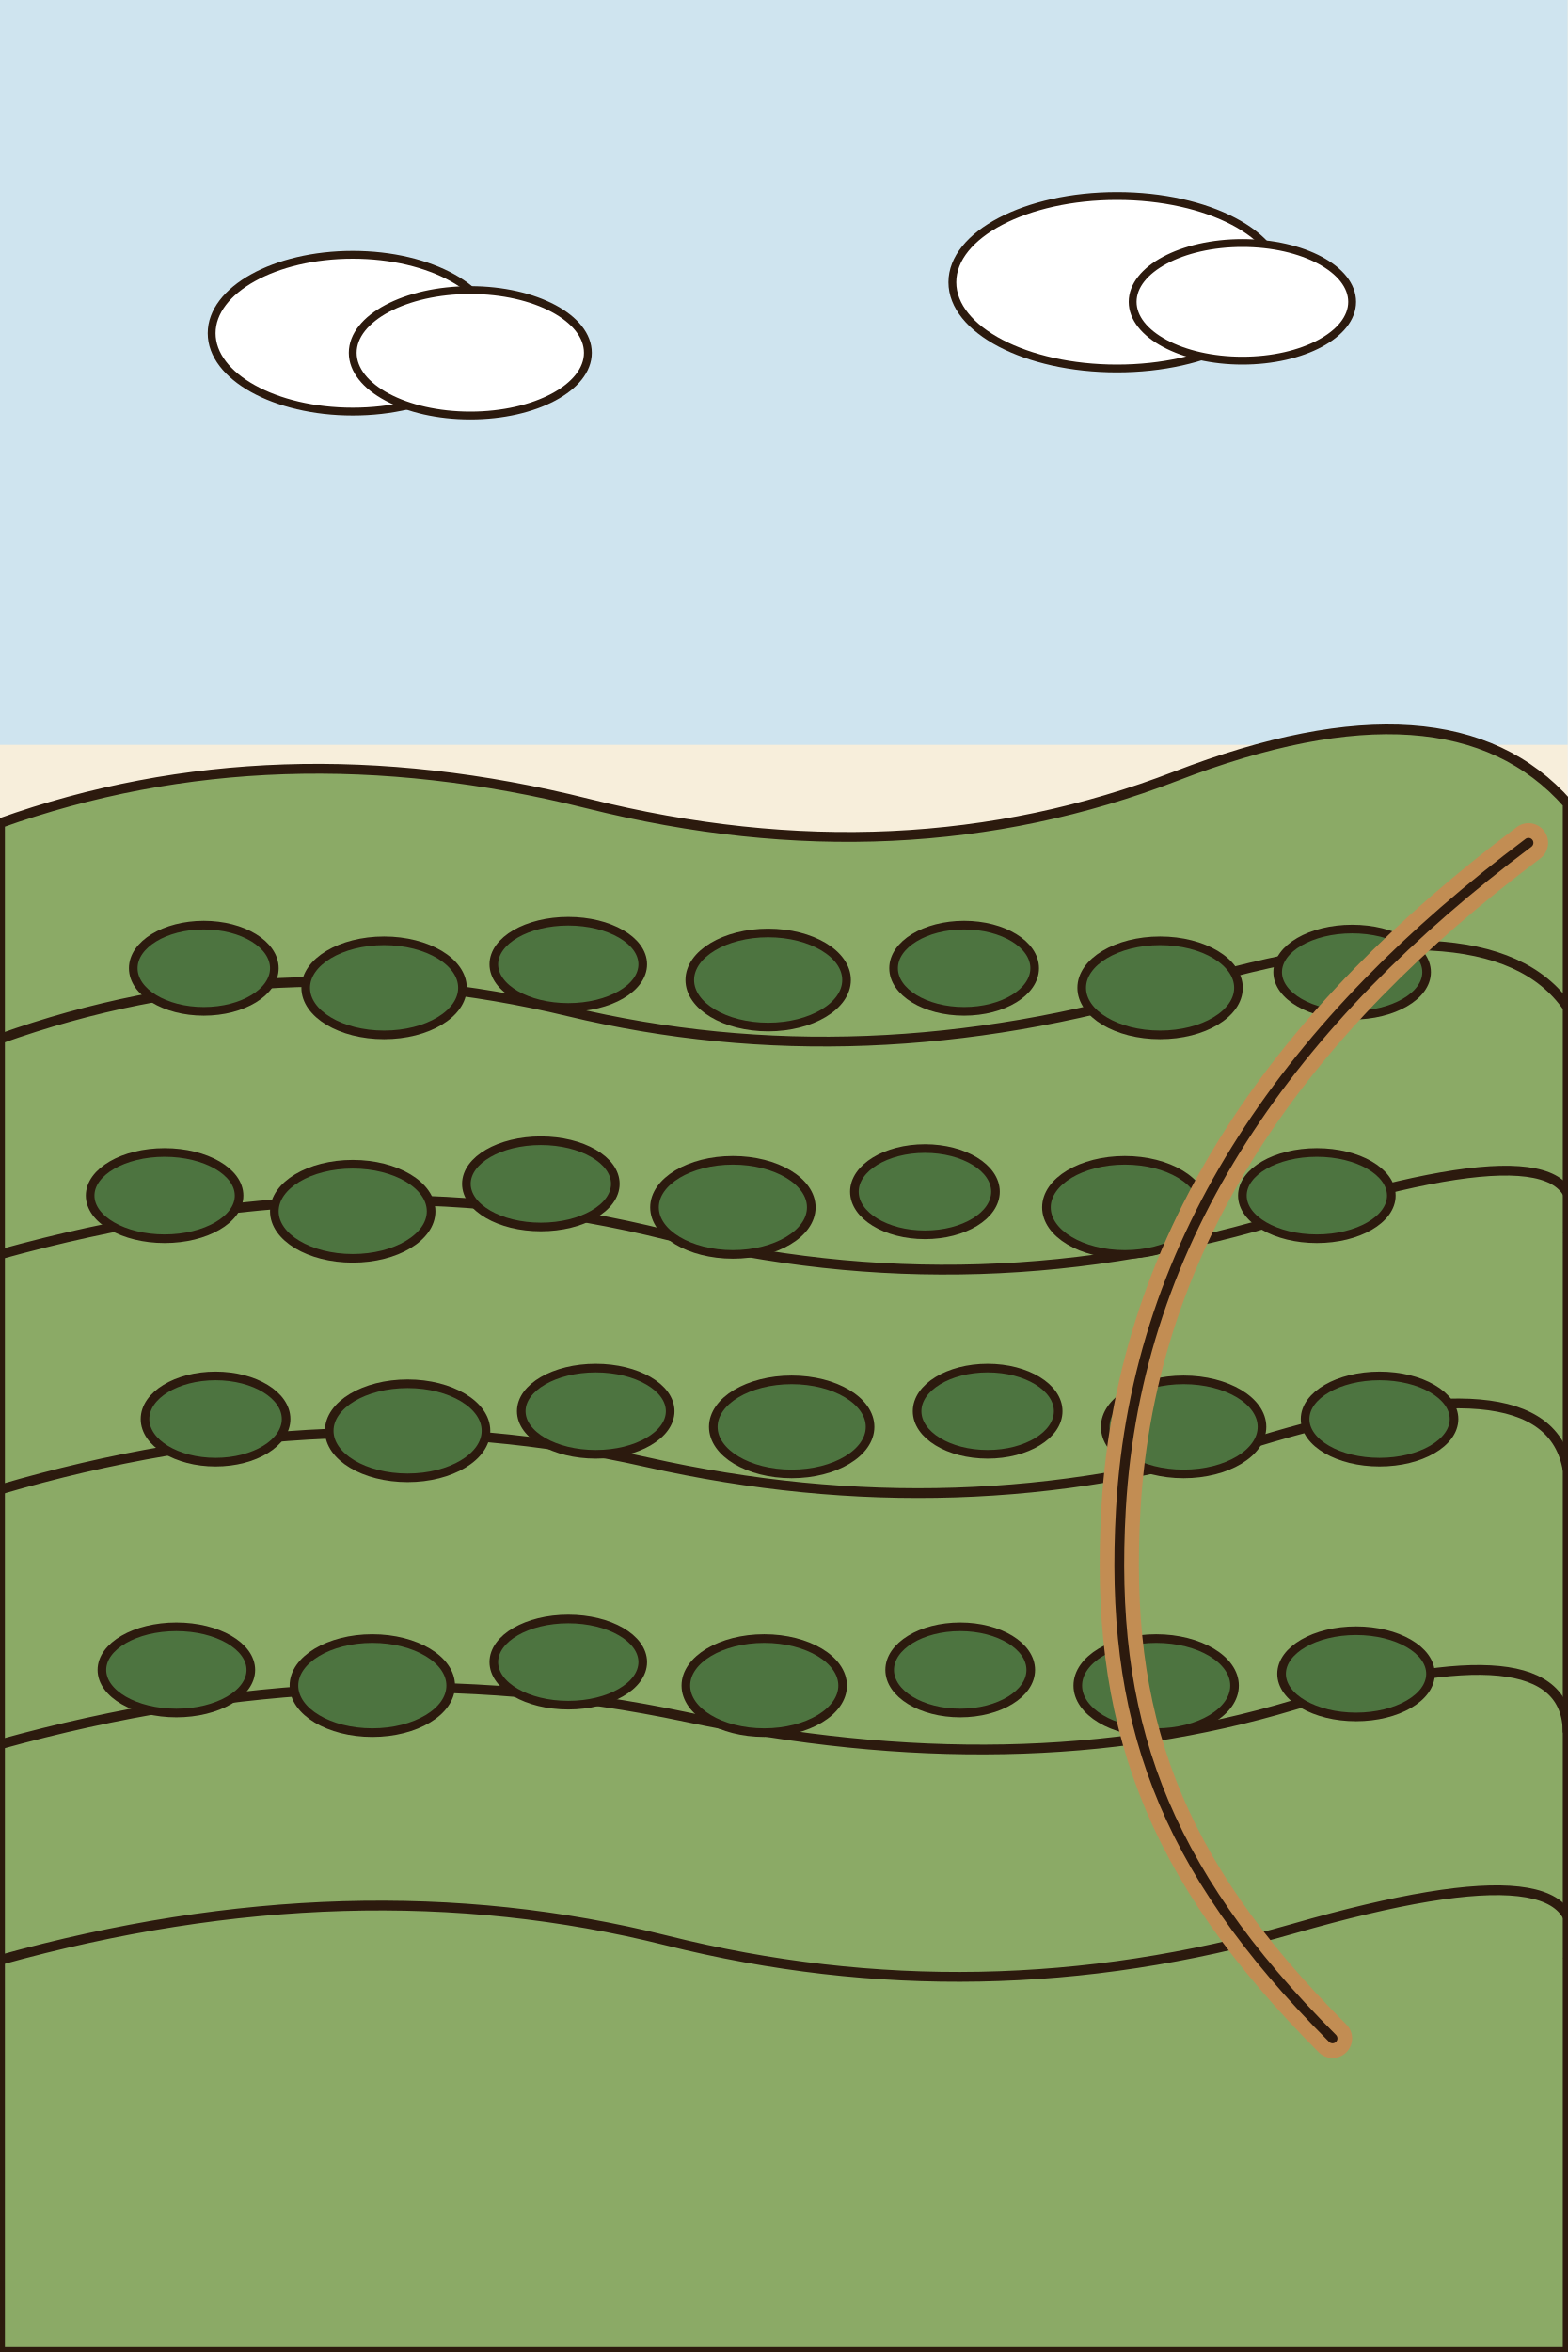
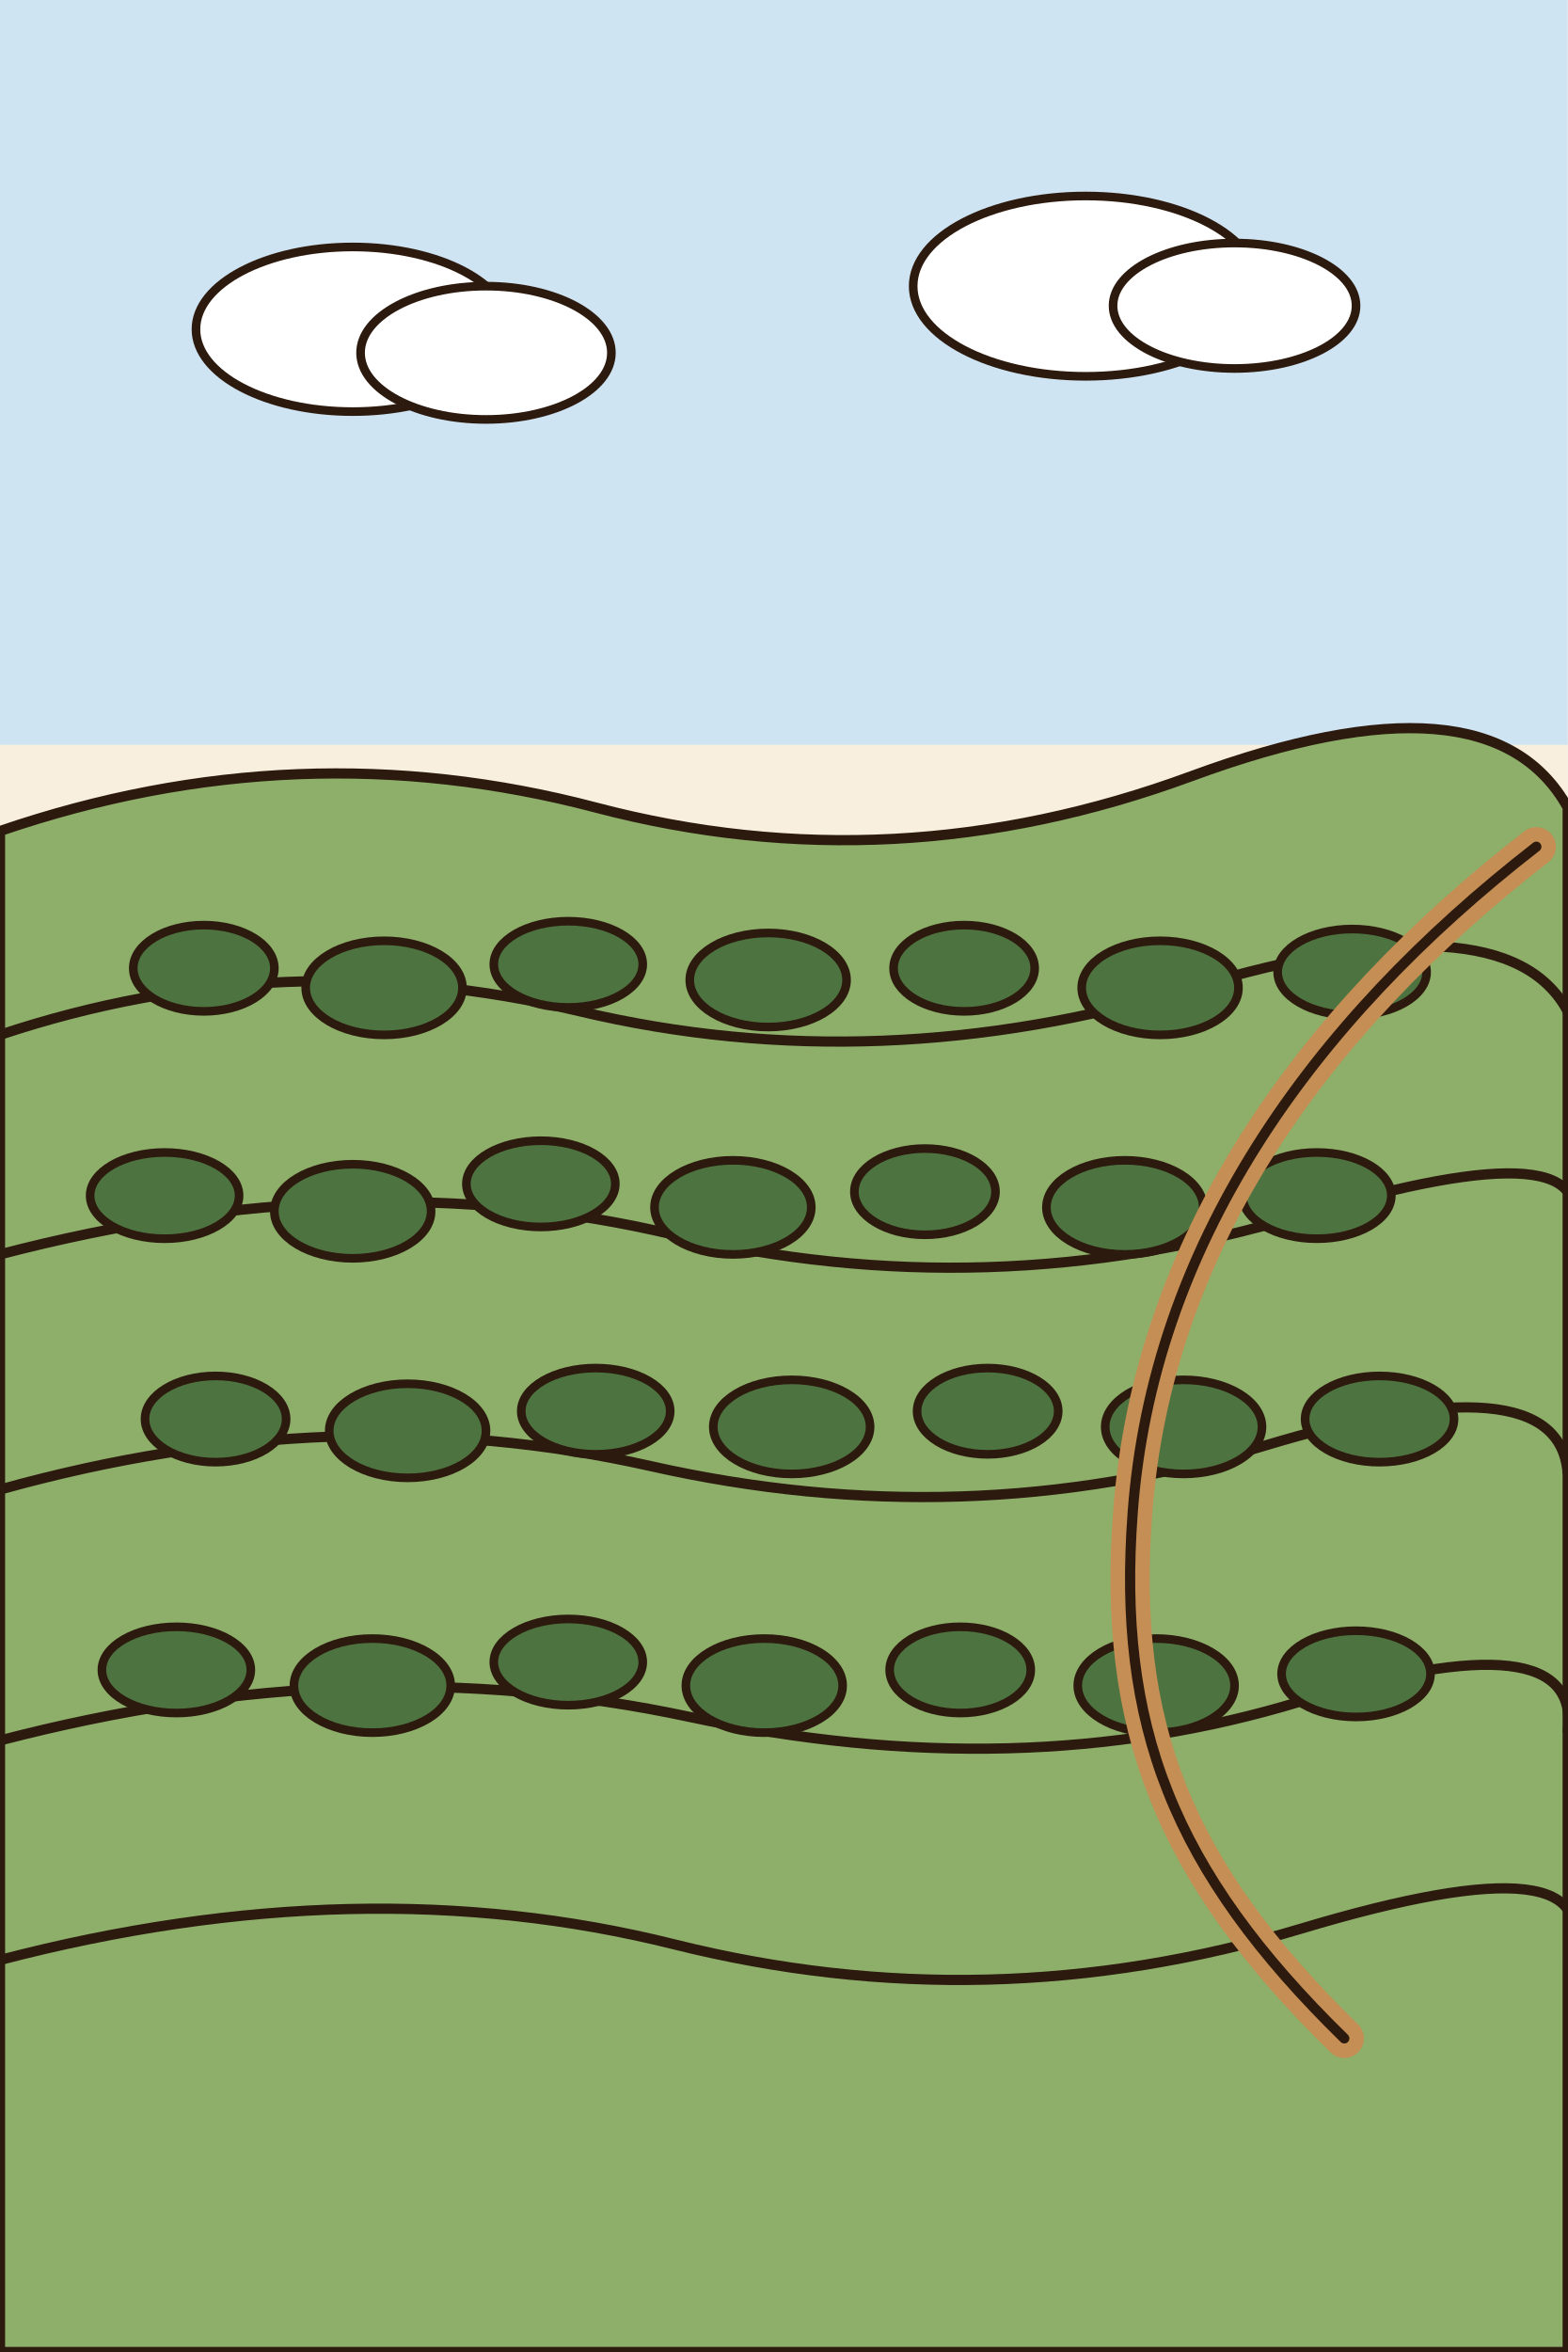
- <svg xmlns="http://www.w3.org/2000/svg" viewBox="0 0 400 600" width="400" height="600">
-   <rect width="400" height="600" fill="#F7EEDB" />
-   <rect width="400" height="190" fill="#CFE4EF" />
-   <g fill="#FFFFFF" stroke="#2C1A0E" stroke-width="2">
-     <ellipse cx="90" cy="85" rx="36" ry="20" />
-     <ellipse cx="120" cy="90" rx="30" ry="16" />
-     <ellipse cx="285" cy="72" rx="42" ry="22" />
-     <ellipse cx="317" cy="77" rx="28" ry="15" />
+ <svg xmlns="http://www.w3.org/2000/svg" viewBox="0 0 400 600" width="400" height="600" role="img" aria-label="梯田茶园与山路扁平插画">
+   <rect width="400" height="600" fill="#F8EFDE" />
+   <rect width="400" height="190" fill="#CFE4F2" />
+   <g fill="#FFFFFF" stroke="#2C1A0E" stroke-width="2.2">
+     <ellipse cx="90" cy="84" rx="40" ry="21" />
+     <ellipse cx="124" cy="90" rx="32" ry="17" />
+     <ellipse cx="277" cy="73" rx="44" ry="23" />
+     <ellipse cx="315" cy="78" rx="31" ry="16" />
  </g>
-   <path d="M0 210 Q70 185 150 205 T300 198 T400 205 L400 600 L0 600 Z" fill="#8BAA66" stroke="#2C1A0E" stroke-width="2.5" />
-   <path d="M0 265 Q70 240 145 258 T300 252 T400 257" fill="none" stroke="#2C1A0E" stroke-width="2.5" />
-   <path d="M0 320 Q90 295 170 315 T330 310 T400 315" fill="none" stroke="#2C1A0E" stroke-width="2.5" />
-   <path d="M0 380 Q85 355 165 373 T320 368 T400 375" fill="none" stroke="#2C1A0E" stroke-width="2.5" />
-   <path d="M0 445 Q90 420 175 438 T330 435 T400 442" fill="none" stroke="#2C1A0E" stroke-width="2.5" />
-   <path d="M0 500 Q90 475 170 495 T330 492 T400 500" fill="none" stroke="#2C1A0E" stroke-width="2.5" />
+   <path d="M0 212 Q76 186 152 206 T304 198 T400 206 L400 600 L0 600 Z" fill="#8DAF6A" stroke="#2C1A0E" stroke-width="2.6" />
+   <g fill="none" stroke="#2C1A0E" stroke-width="2.6">
+     <path d="M0 264 Q72 240 148 258 T304 252 T400 258" />
+     <path d="M0 320 Q92 296 172 315 T332 310 T400 316" />
+     <path d="M0 380 Q86 356 166 374 T322 369 T400 376" />
+     <path d="M0 444 Q92 420 176 438 T332 434 T400 442" />
+     <path d="M0 500 Q92 476 172 496 T332 492 T400 500" />
+   </g>
  <g fill="#4D7440" stroke="#2C1A0E" stroke-width="2.2">
    <ellipse cx="52" cy="247" rx="18" ry="11" />
    <ellipse cx="98" cy="252" rx="20" ry="12" />
    <ellipse cx="145" cy="246" rx="19" ry="11" />
    <ellipse cx="196" cy="250" rx="20" ry="12" />
    <ellipse cx="246" cy="247" rx="18" ry="11" />
    <ellipse cx="296" cy="252" rx="20" ry="12" />
    <ellipse cx="345" cy="248" rx="19" ry="11" />
    <ellipse cx="42" cy="305" rx="19" ry="11" />
    <ellipse cx="90" cy="309" rx="20" ry="12" />
    <ellipse cx="138" cy="302" rx="19" ry="11" />
    <ellipse cx="187" cy="308" rx="20" ry="12" />
    <ellipse cx="236" cy="304" rx="18" ry="11" />
    <ellipse cx="287" cy="308" rx="20" ry="12" />
    <ellipse cx="336" cy="305" rx="19" ry="11" />
    <ellipse cx="55" cy="362" rx="18" ry="11" />
    <ellipse cx="104" cy="365" rx="20" ry="12" />
    <ellipse cx="152" cy="360" rx="19" ry="11" />
    <ellipse cx="202" cy="364" rx="20" ry="12" />
    <ellipse cx="252" cy="360" rx="18" ry="11" />
    <ellipse cx="302" cy="364" rx="20" ry="12" />
    <ellipse cx="352" cy="362" rx="19" ry="11" />
    <ellipse cx="45" cy="426" rx="19" ry="11" />
    <ellipse cx="95" cy="430" rx="20" ry="12" />
    <ellipse cx="145" cy="424" rx="19" ry="11" />
    <ellipse cx="195" cy="430" rx="20" ry="12" />
    <ellipse cx="245" cy="426" rx="18" ry="11" />
    <ellipse cx="295" cy="430" rx="20" ry="12" />
    <ellipse cx="346" cy="427" rx="19" ry="11" />
  </g>
-   <path d="M390 215 C330 260 290 315 286 385 C283 438 296 476 340 520" fill="none" stroke="#C28D53" stroke-width="10" stroke-linecap="round" />
-   <path d="M390 215 C330 260 290 315 286 385 C283 438 296 476 340 520" fill="none" stroke="#2C1A0E" stroke-width="2.5" stroke-linecap="round" />
+   <path d="M392 216 C334 261 294 318 289 386 C285 440 299 477 343 520" fill="none" stroke="#C58E54" stroke-width="10" stroke-linecap="round" />
+   <path d="M392 216 C334 261 294 318 289 386 C285 440 299 477 343 520" fill="none" stroke="#2C1A0E" stroke-width="2.6" stroke-linecap="round" />
</svg>
